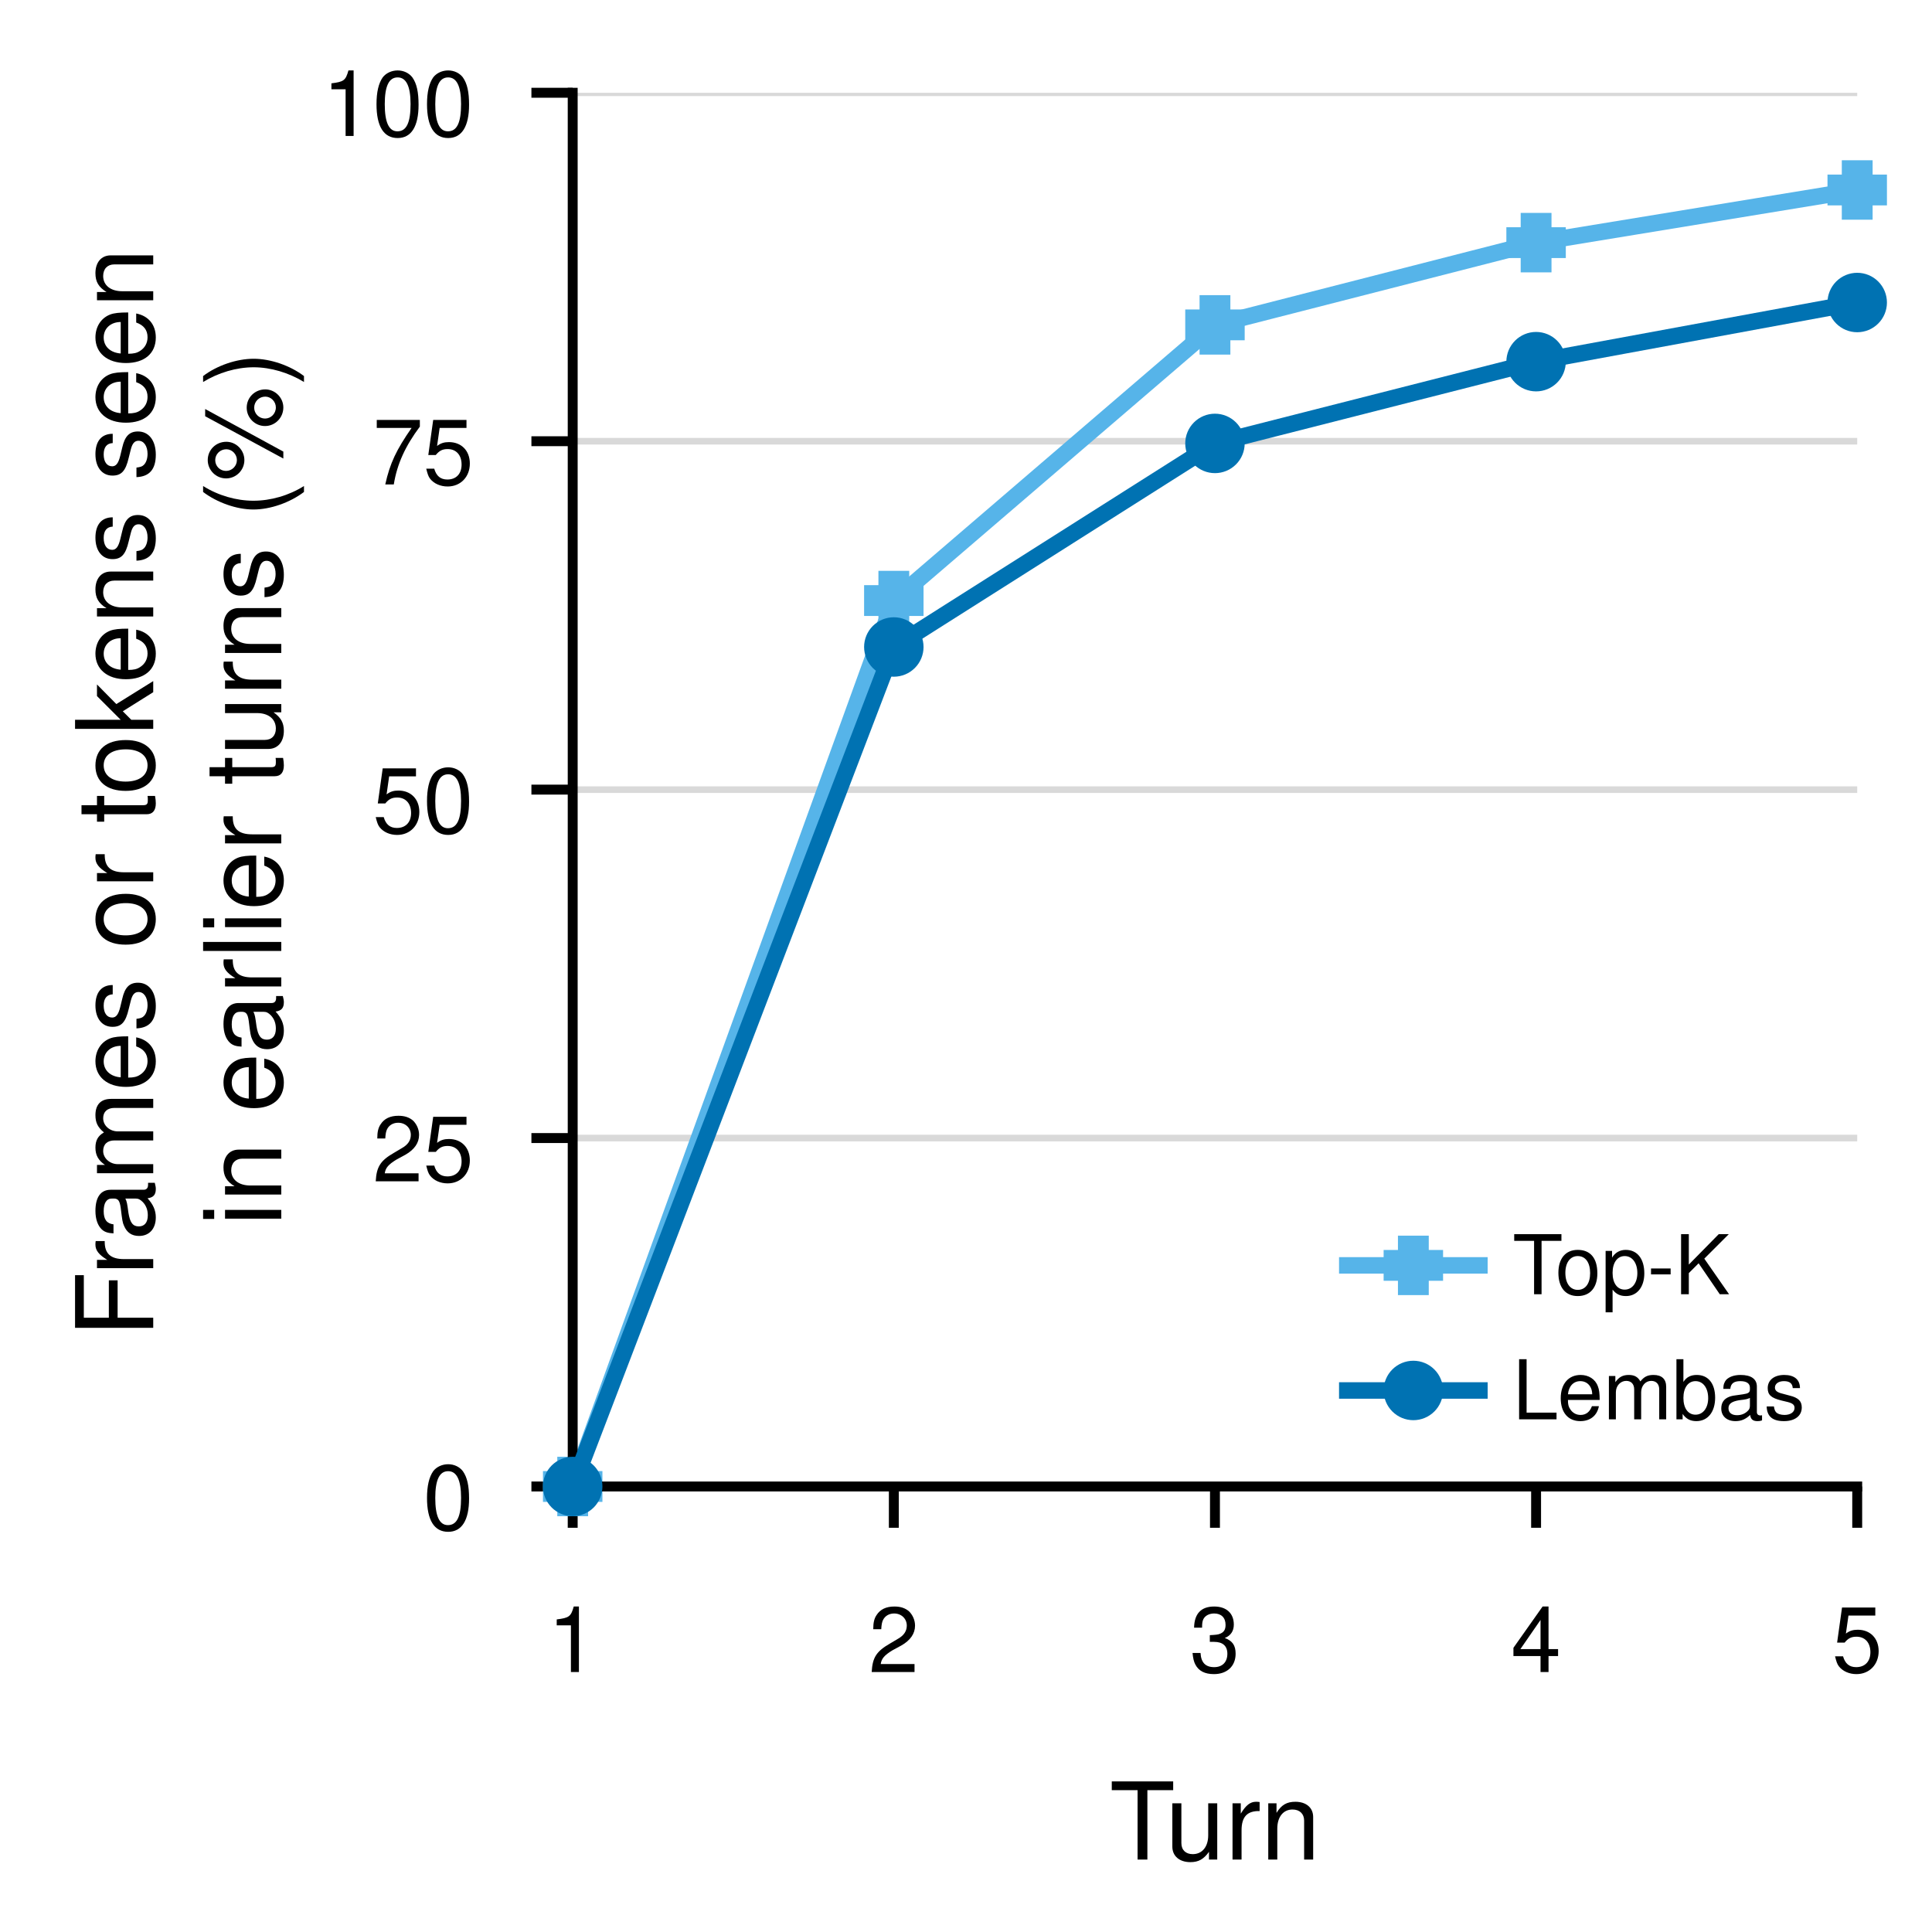
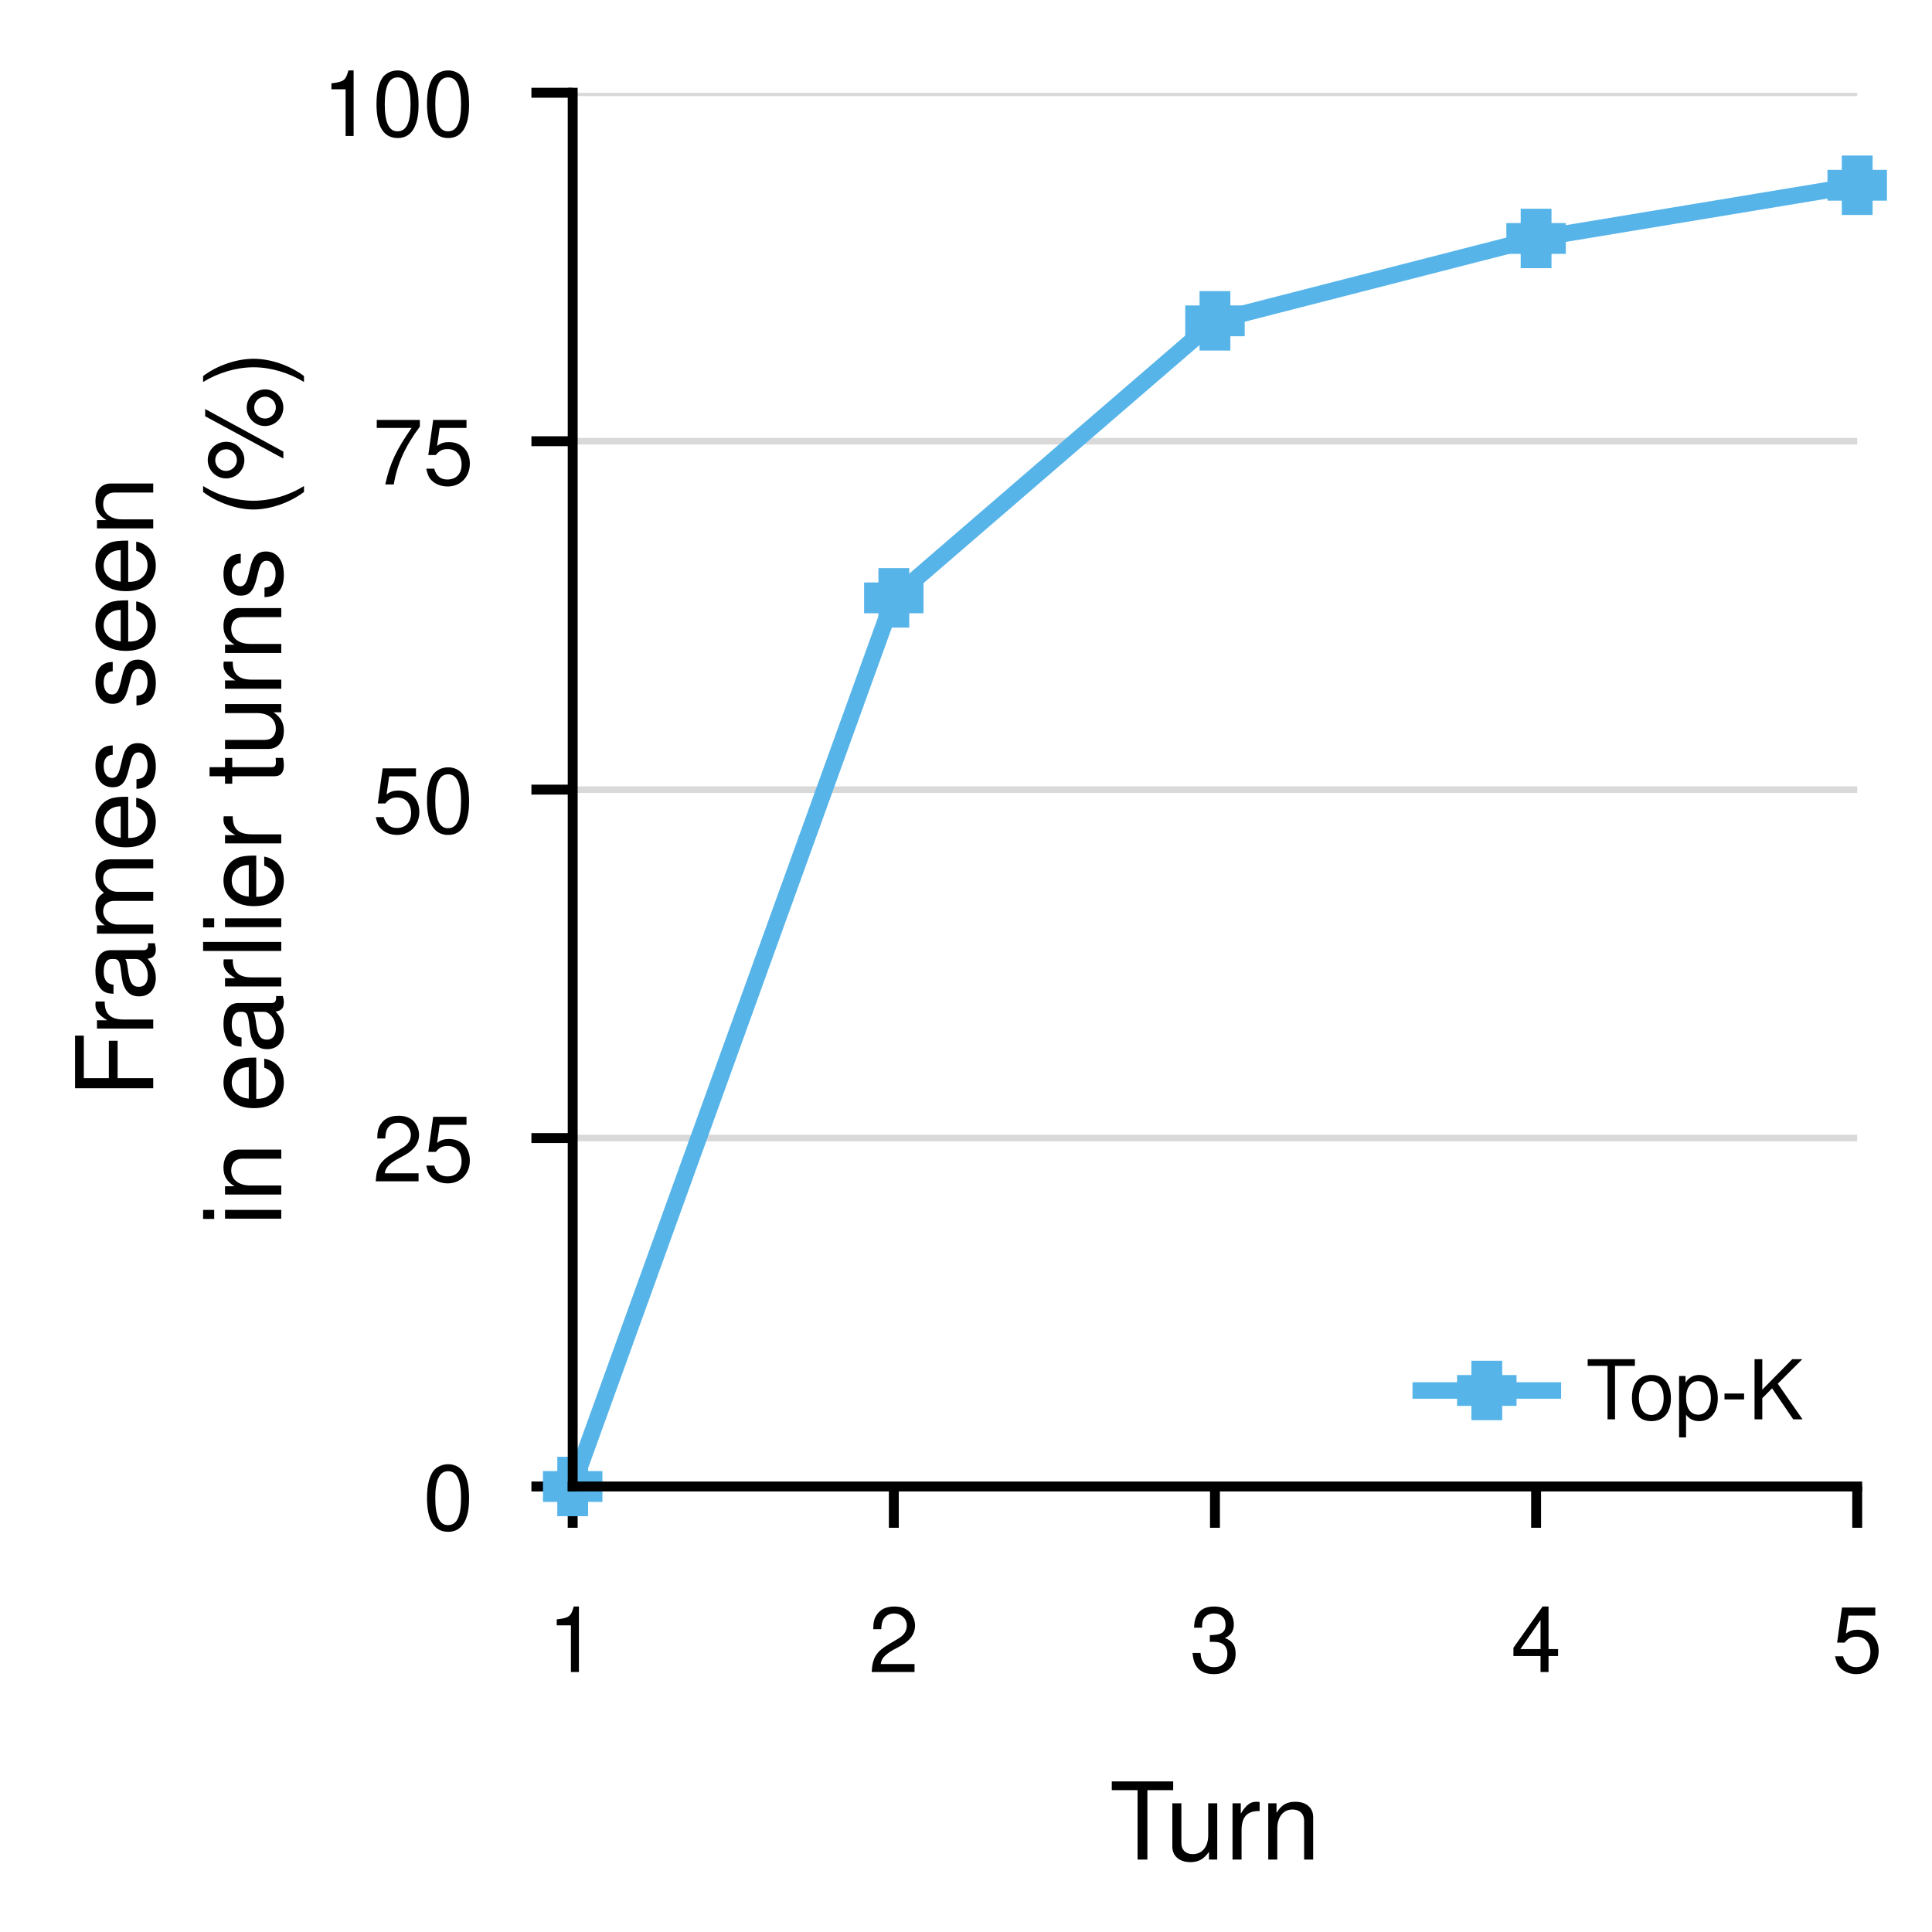
<svg xmlns="http://www.w3.org/2000/svg" xmlns:xlink="http://www.w3.org/1999/xlink" width="117pt" height="117pt" viewBox="0 0 117 117" version="1.1">
  <defs>
    <style type="text/css">*{stroke-linejoin: round; stroke-linecap: butt}</style>
  </defs>
  <g id="figure_1">
    <g id="patch_1">
      <path d="M 0 117  L 117 117  L 117 0  L 0 0  z " style="fill: #ffffff" />
    </g>
    <g id="axes_1">
      <g id="patch_2">
        <path d="M 34.682 90.02  L 112.471 90.02  L 112.471 5.618  L 34.682 5.618  z " style="fill: #ffffff" />
      </g>
      <g id="matplotlib.axis_1">
        <g id="xtick_1">
          <g id="line2d_1">
            <defs>
-               <path id="m700b98eef5" d="M 0 0  L 0 2.5  " style="stroke: #000000; stroke-width: 0.6" />
+               <path id="m2148fe6632" d="M 0 0  L 0 2.5  " style="stroke: #000000; stroke-width: 0.6" />
            </defs>
            <g>
-               <use xlink:href="#m700b98eef5" x="34.682" y="90.02" style="stroke: #000000; stroke-width: 0.6" />
+               <use xlink:href="#m2148fe6632" x="34.682" y="90.02" style="stroke: #000000; stroke-width: 0.6" />
            </g>
          </g>
          <g id="text_1">
            <text style="font-size: 5.5px; font-family: 'Helvetica Neue', 'Helvetica', 'Arial', 'TeX Gyre Heros', 'Nimbus Sans', 'Liberation Sans', 'DejaVu Sans', sans-serif; text-anchor: middle" x="34.682" y="101.256" transform="rotate(-0 34.68221 101.2558)">1</text>
          </g>
        </g>
        <g id="xtick_2">
          <g id="line2d_2">
            <g>
-               <use xlink:href="#m700b98eef5" x="54.129" y="90.02" style="stroke: #000000; stroke-width: 0.6" />
+               <use xlink:href="#m2148fe6632" x="54.129" y="90.02" style="stroke: #000000; stroke-width: 0.6" />
            </g>
          </g>
          <g id="text_2">
            <text style="font-size: 5.5px; font-family: 'Helvetica Neue', 'Helvetica', 'Arial', 'TeX Gyre Heros', 'Nimbus Sans', 'Liberation Sans', 'DejaVu Sans', sans-serif; text-anchor: middle" x="54.129" y="101.256" transform="rotate(-0 54.12939 101.2558)">2</text>
          </g>
        </g>
        <g id="xtick_3">
          <g id="line2d_3">
            <g>
-               <use xlink:href="#m700b98eef5" x="73.577" y="90.02" style="stroke: #000000; stroke-width: 0.6" />
+               <use xlink:href="#m2148fe6632" x="73.577" y="90.02" style="stroke: #000000; stroke-width: 0.6" />
            </g>
          </g>
          <g id="text_3">
            <text style="font-size: 5.5px; font-family: 'Helvetica Neue', 'Helvetica', 'Arial', 'TeX Gyre Heros', 'Nimbus Sans', 'Liberation Sans', 'DejaVu Sans', sans-serif; text-anchor: middle" x="73.577" y="101.256" transform="rotate(-0 73.57657 101.2558)">3</text>
          </g>
        </g>
        <g id="xtick_4">
          <g id="line2d_4">
            <g>
-               <use xlink:href="#m700b98eef5" x="93.024" y="90.02" style="stroke: #000000; stroke-width: 0.6" />
+               <use xlink:href="#m2148fe6632" x="93.024" y="90.02" style="stroke: #000000; stroke-width: 0.6" />
            </g>
          </g>
          <g id="text_4">
            <text style="font-size: 5.5px; font-family: 'Helvetica Neue', 'Helvetica', 'Arial', 'TeX Gyre Heros', 'Nimbus Sans', 'Liberation Sans', 'DejaVu Sans', sans-serif; text-anchor: middle" x="93.024" y="101.256" transform="rotate(-0 93.02375 101.2558)">4</text>
          </g>
        </g>
        <g id="xtick_5">
          <g id="line2d_5">
            <g>
-               <use xlink:href="#m700b98eef5" x="112.471" y="90.02" style="stroke: #000000; stroke-width: 0.6" />
+               <use xlink:href="#m2148fe6632" x="112.471" y="90.02" style="stroke: #000000; stroke-width: 0.6" />
            </g>
          </g>
          <g id="text_5">
            <text style="font-size: 5.5px; font-family: 'Helvetica Neue', 'Helvetica', 'Arial', 'TeX Gyre Heros', 'Nimbus Sans', 'Liberation Sans', 'DejaVu Sans', sans-serif; text-anchor: middle" x="112.471" y="101.256" transform="rotate(-0 112.4709 101.2558)">5</text>
          </g>
        </g>
        <g id="text_6">
          <text style="font-size: 6.5px; font-family: 'Helvetica Neue', 'Helvetica', 'Arial', 'TeX Gyre Heros', 'Nimbus Sans', 'Liberation Sans', 'DejaVu Sans', sans-serif; text-anchor: middle" x="73.577" y="112.615" transform="rotate(-0 73.57657 112.6153)">Turn</text>
        </g>
      </g>
      <g id="matplotlib.axis_2">
        <g id="ytick_1">
          <g id="line2d_6">
-             <path d="M 34.682 90.02  L 112.471 90.02  " clip-path="url(#pebc46c92e1)" style="fill: none; stroke: #d9d9d9; stroke-width: 0.4; stroke-linecap: square" />
+             <path d="M 34.682 90.02  L 112.471 90.02  " clip-path="url(#pbbfed88ef0)" style="fill: none; stroke: #d9d9d9; stroke-width: 0.4; stroke-linecap: square" />
          </g>
          <g id="line2d_7">
            <defs>
-               <path id="md3d330b862" d="M 0 0  L -2.5 0  " style="stroke: #000000; stroke-width: 0.6" />
+               <path id="md7fcd27cb0" d="M 0 0  L -2.5 0  " style="stroke: #000000; stroke-width: 0.6" />
            </defs>
            <g>
-               <use xlink:href="#md3d330b862" x="34.682" y="90.02" style="stroke: #000000; stroke-width: 0.6" />
+               <use xlink:href="#md7fcd27cb0" x="34.682" y="90.02" style="stroke: #000000; stroke-width: 0.6" />
            </g>
          </g>
          <g id="text_7">
            <text style="font-size: 5.5px; font-family: 'Helvetica Neue', 'Helvetica', 'Arial', 'TeX Gyre Heros', 'Nimbus Sans', 'Liberation Sans', 'DejaVu Sans', sans-serif; text-anchor: end" x="28.682" y="92.638" transform="rotate(-0 28.68221 92.63776)">0</text>
          </g>
        </g>
        <g id="ytick_2">
          <g id="line2d_8">
-             <path d="M 34.682 68.919  L 112.471 68.919  " clip-path="url(#pebc46c92e1)" style="fill: none; stroke: #d9d9d9; stroke-width: 0.4; stroke-linecap: square" />
+             <path d="M 34.682 68.919  L 112.471 68.919  " clip-path="url(#pbbfed88ef0)" style="fill: none; stroke: #d9d9d9; stroke-width: 0.4; stroke-linecap: square" />
          </g>
          <g id="line2d_9">
            <g>
-               <use xlink:href="#md3d330b862" x="34.682" y="68.919" style="stroke: #000000; stroke-width: 0.6" />
+               <use xlink:href="#md7fcd27cb0" x="34.682" y="68.919" style="stroke: #000000; stroke-width: 0.6" />
            </g>
          </g>
          <g id="text_8">
            <text style="font-size: 5.5px; font-family: 'Helvetica Neue', 'Helvetica', 'Arial', 'TeX Gyre Heros', 'Nimbus Sans', 'Liberation Sans', 'DejaVu Sans', sans-serif; text-anchor: end" x="28.682" y="71.537" transform="rotate(-0 28.68221 71.53738)">25</text>
          </g>
        </g>
        <g id="ytick_3">
          <g id="line2d_10">
-             <path d="M 34.682 47.819  L 112.471 47.819  " clip-path="url(#pebc46c92e1)" style="fill: none; stroke: #d9d9d9; stroke-width: 0.4; stroke-linecap: square" />
+             <path d="M 34.682 47.819  L 112.471 47.819  " clip-path="url(#pbbfed88ef0)" style="fill: none; stroke: #d9d9d9; stroke-width: 0.4; stroke-linecap: square" />
          </g>
          <g id="line2d_11">
            <g>
-               <use xlink:href="#md3d330b862" x="34.682" y="47.819" style="stroke: #000000; stroke-width: 0.6" />
+               <use xlink:href="#md7fcd27cb0" x="34.682" y="47.819" style="stroke: #000000; stroke-width: 0.6" />
            </g>
          </g>
          <g id="text_9">
            <text style="font-size: 5.5px; font-family: 'Helvetica Neue', 'Helvetica', 'Arial', 'TeX Gyre Heros', 'Nimbus Sans', 'Liberation Sans', 'DejaVu Sans', sans-serif; text-anchor: end" x="28.682" y="50.437" transform="rotate(-0 28.68221 50.437)">50</text>
          </g>
        </g>
        <g id="ytick_4">
          <g id="line2d_12">
-             <path d="M 34.682 26.719  L 112.471 26.719  " clip-path="url(#pebc46c92e1)" style="fill: none; stroke: #d9d9d9; stroke-width: 0.4; stroke-linecap: square" />
+             <path d="M 34.682 26.719  L 112.471 26.719  " clip-path="url(#pbbfed88ef0)" style="fill: none; stroke: #d9d9d9; stroke-width: 0.4; stroke-linecap: square" />
          </g>
          <g id="line2d_13">
            <g>
-               <use xlink:href="#md3d330b862" x="34.682" y="26.719" style="stroke: #000000; stroke-width: 0.6" />
+               <use xlink:href="#md7fcd27cb0" x="34.682" y="26.719" style="stroke: #000000; stroke-width: 0.6" />
            </g>
          </g>
          <g id="text_10">
            <text style="font-size: 5.5px; font-family: 'Helvetica Neue', 'Helvetica', 'Arial', 'TeX Gyre Heros', 'Nimbus Sans', 'Liberation Sans', 'DejaVu Sans', sans-serif; text-anchor: end" x="28.682" y="29.337" transform="rotate(-0 28.68221 29.33662)">75</text>
          </g>
        </g>
        <g id="ytick_5">
          <g id="line2d_14">
-             <path d="M 34.682 5.618  L 112.471 5.618  " clip-path="url(#pebc46c92e1)" style="fill: none; stroke: #d9d9d9; stroke-width: 0.4; stroke-linecap: square" />
+             <path d="M 34.682 5.618  L 112.471 5.618  " clip-path="url(#pbbfed88ef0)" style="fill: none; stroke: #d9d9d9; stroke-width: 0.4; stroke-linecap: square" />
          </g>
          <g id="line2d_15">
            <g>
-               <use xlink:href="#md3d330b862" x="34.682" y="5.618" style="stroke: #000000; stroke-width: 0.6" />
+               <use xlink:href="#md7fcd27cb0" x="34.682" y="5.618" style="stroke: #000000; stroke-width: 0.6" />
            </g>
          </g>
          <g id="text_11">
            <text style="font-size: 5.5px; font-family: 'Helvetica Neue', 'Helvetica', 'Arial', 'TeX Gyre Heros', 'Nimbus Sans', 'Liberation Sans', 'DejaVu Sans', sans-serif; text-anchor: end" x="28.682" y="8.236" transform="rotate(-0 28.68221 8.23624)">100</text>
          </g>
        </g>
        <g id="text_12">
-           <text style="font-size: 6.5px; font-family: 'Helvetica Neue', 'Helvetica', 'Arial', 'TeX Gyre Heros', 'Nimbus Sans', 'Liberation Sans', 'DejaVu Sans', sans-serif" transform="translate(9.27924 80.9888) rotate(-90)">Frames or tokens seen</text>
+           <text style="font-size: 6.5px; font-family: 'Helvetica Neue', 'Helvetica', 'Arial', 'TeX Gyre Heros', 'Nimbus Sans', 'Liberation Sans', 'DejaVu Sans', sans-serif" transform="translate(9.27924 66.4806) rotate(-90)">Frames seen</text>
          <text style="font-size: 6.5px; font-family: 'Helvetica Neue', 'Helvetica', 'Arial', 'TeX Gyre Heros', 'Nimbus Sans', 'Liberation Sans', 'DejaVu Sans', sans-serif" transform="translate(17.03374 74.23794) rotate(-90)">in earlier turns (%)</text>
        </g>
      </g>
      <g id="line2d_16">
-         <path d="M 34.682 90.02  L 54.129 36.369  L 73.577 19.674  L 93.024 14.694  L 112.471 11.505  " style="fill: none; stroke: #56b4e9; stroke-linecap: square" />
+         <path d="M 34.682 90.02  L 54.129 36.205  L 73.577 19.43  L 93.024 14.441  L 112.471 11.219  " style="fill: none; stroke: #56b4e9; stroke-linecap: square" />
        <defs>
-           <path id="m5a4fbe30f7" d="M -0.433 1.3  L 0.433 1.3  L 0.433 0.433  L 1.3 0.433  L 1.3 -0.433  L 0.433 -0.433  L 0.433 -1.3  L -0.433 -1.3  L -0.433 -0.433  L -1.3 -0.433  L -1.3 0.433  L -0.433 0.433  z " style="stroke: #56b4e9; stroke-linejoin: miter" />
+           <path id="md29c4df0cb" d="M -0.433 1.3  L 0.433 1.3  L 0.433 0.433  L 1.3 0.433  L 1.3 -0.433  L 0.433 -0.433  L 0.433 -1.3  L -0.433 -1.3  L -0.433 -0.433  L -1.3 -0.433  L -1.3 0.433  L -0.433 0.433  z " style="stroke: #56b4e9; stroke-linejoin: miter" />
        </defs>
        <g>
-           <use xlink:href="#m5a4fbe30f7" x="34.682" y="90.02" style="fill: #56b4e9; stroke: #56b4e9; stroke-linejoin: miter" />
-           <use xlink:href="#m5a4fbe30f7" x="54.129" y="36.369" style="fill: #56b4e9; stroke: #56b4e9; stroke-linejoin: miter" />
-           <use xlink:href="#m5a4fbe30f7" x="73.577" y="19.674" style="fill: #56b4e9; stroke: #56b4e9; stroke-linejoin: miter" />
-           <use xlink:href="#m5a4fbe30f7" x="93.024" y="14.694" style="fill: #56b4e9; stroke: #56b4e9; stroke-linejoin: miter" />
-           <use xlink:href="#m5a4fbe30f7" x="112.471" y="11.505" style="fill: #56b4e9; stroke: #56b4e9; stroke-linejoin: miter" />
+           <use xlink:href="#md29c4df0cb" x="34.682" y="90.02" style="fill: #56b4e9; stroke: #56b4e9; stroke-linejoin: miter" />
+           <use xlink:href="#md29c4df0cb" x="54.129" y="36.205" style="fill: #56b4e9; stroke: #56b4e9; stroke-linejoin: miter" />
+           <use xlink:href="#md29c4df0cb" x="73.577" y="19.43" style="fill: #56b4e9; stroke: #56b4e9; stroke-linejoin: miter" />
+           <use xlink:href="#md29c4df0cb" x="93.024" y="14.441" style="fill: #56b4e9; stroke: #56b4e9; stroke-linejoin: miter" />
+           <use xlink:href="#md29c4df0cb" x="112.471" y="11.219" style="fill: #56b4e9; stroke: #56b4e9; stroke-linejoin: miter" />
        </g>
      </g>
      <g id="patch_3">
        <path d="M 34.682 90.02  L 34.682 5.618  " style="fill: none; stroke: #000000; stroke-width: 0.6; stroke-linejoin: miter; stroke-linecap: square" />
      </g>
      <g id="patch_4">
        <path d="M 34.682 90.02  L 112.471 90.02  " style="fill: none; stroke: #000000; stroke-width: 0.6; stroke-linejoin: miter; stroke-linecap: square" />
      </g>
-       <g id="line2d_17">
-         <path d="M 34.682 90.02  L 54.129 39.181  L 73.577 26.853  L 93.024 21.902  L 112.471 18.32  " style="fill: none; stroke: #0072b2; stroke-linecap: square" />
-         <defs>
-           <path id="mc0b70097a5" d="M 0 1.3  C 0.345 1.3 0.675 1.163 0.919 0.919  C 1.163 0.675 1.3 0.345 1.3 0  C 1.3 -0.345 1.163 -0.675 0.919 -0.919  C 0.675 -1.163 0.345 -1.3 0 -1.3  C -0.345 -1.3 -0.675 -1.163 -0.919 -0.919  C -1.163 -0.675 -1.3 -0.345 -1.3 0  C -1.3 0.345 -1.163 0.675 -0.919 0.919  C -0.675 1.163 -0.345 1.3 0 1.3  z " style="stroke: #0072b2" />
-         </defs>
-         <g>
-           <use xlink:href="#mc0b70097a5" x="34.682" y="90.02" style="fill: #0072b2; stroke: #0072b2" />
-           <use xlink:href="#mc0b70097a5" x="54.129" y="39.181" style="fill: #0072b2; stroke: #0072b2" />
-           <use xlink:href="#mc0b70097a5" x="73.577" y="26.853" style="fill: #0072b2; stroke: #0072b2" />
-           <use xlink:href="#mc0b70097a5" x="93.024" y="21.902" style="fill: #0072b2; stroke: #0072b2" />
-           <use xlink:href="#mc0b70097a5" x="112.471" y="18.32" style="fill: #0072b2; stroke: #0072b2" />
-         </g>
-       </g>
      <g id="legend_1">
-         <g id="line2d_18">
-           <path d="M 81.591 76.63  L 85.591 76.63  L 89.591 76.63  " style="fill: none; stroke: #56b4e9; stroke-linecap: square" />
+         <g id="line2d_17">
+           <path d="M 86.04 84.205  L 90.04 84.205  L 94.04 84.205  " style="fill: none; stroke: #56b4e9; stroke-linecap: square" />
          <g>
-             <use xlink:href="#m5a4fbe30f7" x="85.591" y="76.63" style="fill: #56b4e9; stroke: #56b4e9; stroke-linejoin: miter" />
+             <use xlink:href="#md29c4df0cb" x="90.04" y="84.205" style="fill: #56b4e9; stroke: #56b4e9; stroke-linejoin: miter" />
          </g>
        </g>
        <g id="text_13">
-           <text style="font-size: 5px; font-family: 'Helvetica Neue', 'Helvetica', 'Arial', 'TeX Gyre Heros', 'Nimbus Sans', 'Liberation Sans', 'DejaVu Sans', sans-serif; text-anchor: start" x="91.591" y="78.38" transform="rotate(-0 91.59124 78.37976)">Top-K</text>
-         </g>
-         <g id="line2d_19">
-           <path d="M 81.591 84.205  L 85.591 84.205  L 89.591 84.205  " style="fill: none; stroke: #0072b2; stroke-linecap: square" />
-           <g>
-             <use xlink:href="#mc0b70097a5" x="85.591" y="84.205" style="fill: #0072b2; stroke: #0072b2" />
-           </g>
-         </g>
-         <g id="text_14">
-           <text style="font-size: 5px; font-family: 'Helvetica Neue', 'Helvetica', 'Arial', 'TeX Gyre Heros', 'Nimbus Sans', 'Liberation Sans', 'DejaVu Sans', sans-serif; text-anchor: start" x="91.591" y="85.955" transform="rotate(-0 91.59124 85.95476)">Lembas</text>
+           <text style="font-size: 5px; font-family: 'Helvetica Neue', 'Helvetica', 'Arial', 'TeX Gyre Heros', 'Nimbus Sans', 'Liberation Sans', 'DejaVu Sans', sans-serif; text-anchor: start" x="96.04" y="85.955" transform="rotate(-0 96.03968 85.95476)">Top-K</text>
        </g>
      </g>
    </g>
  </g>
  <defs>
-     <clipPath id="pebc46c92e1">
+     <clipPath id="pbbfed88ef0">
      <rect x="34.682" y="5.618" width="77.789" height="84.402" />
    </clipPath>
  </defs>
</svg>
